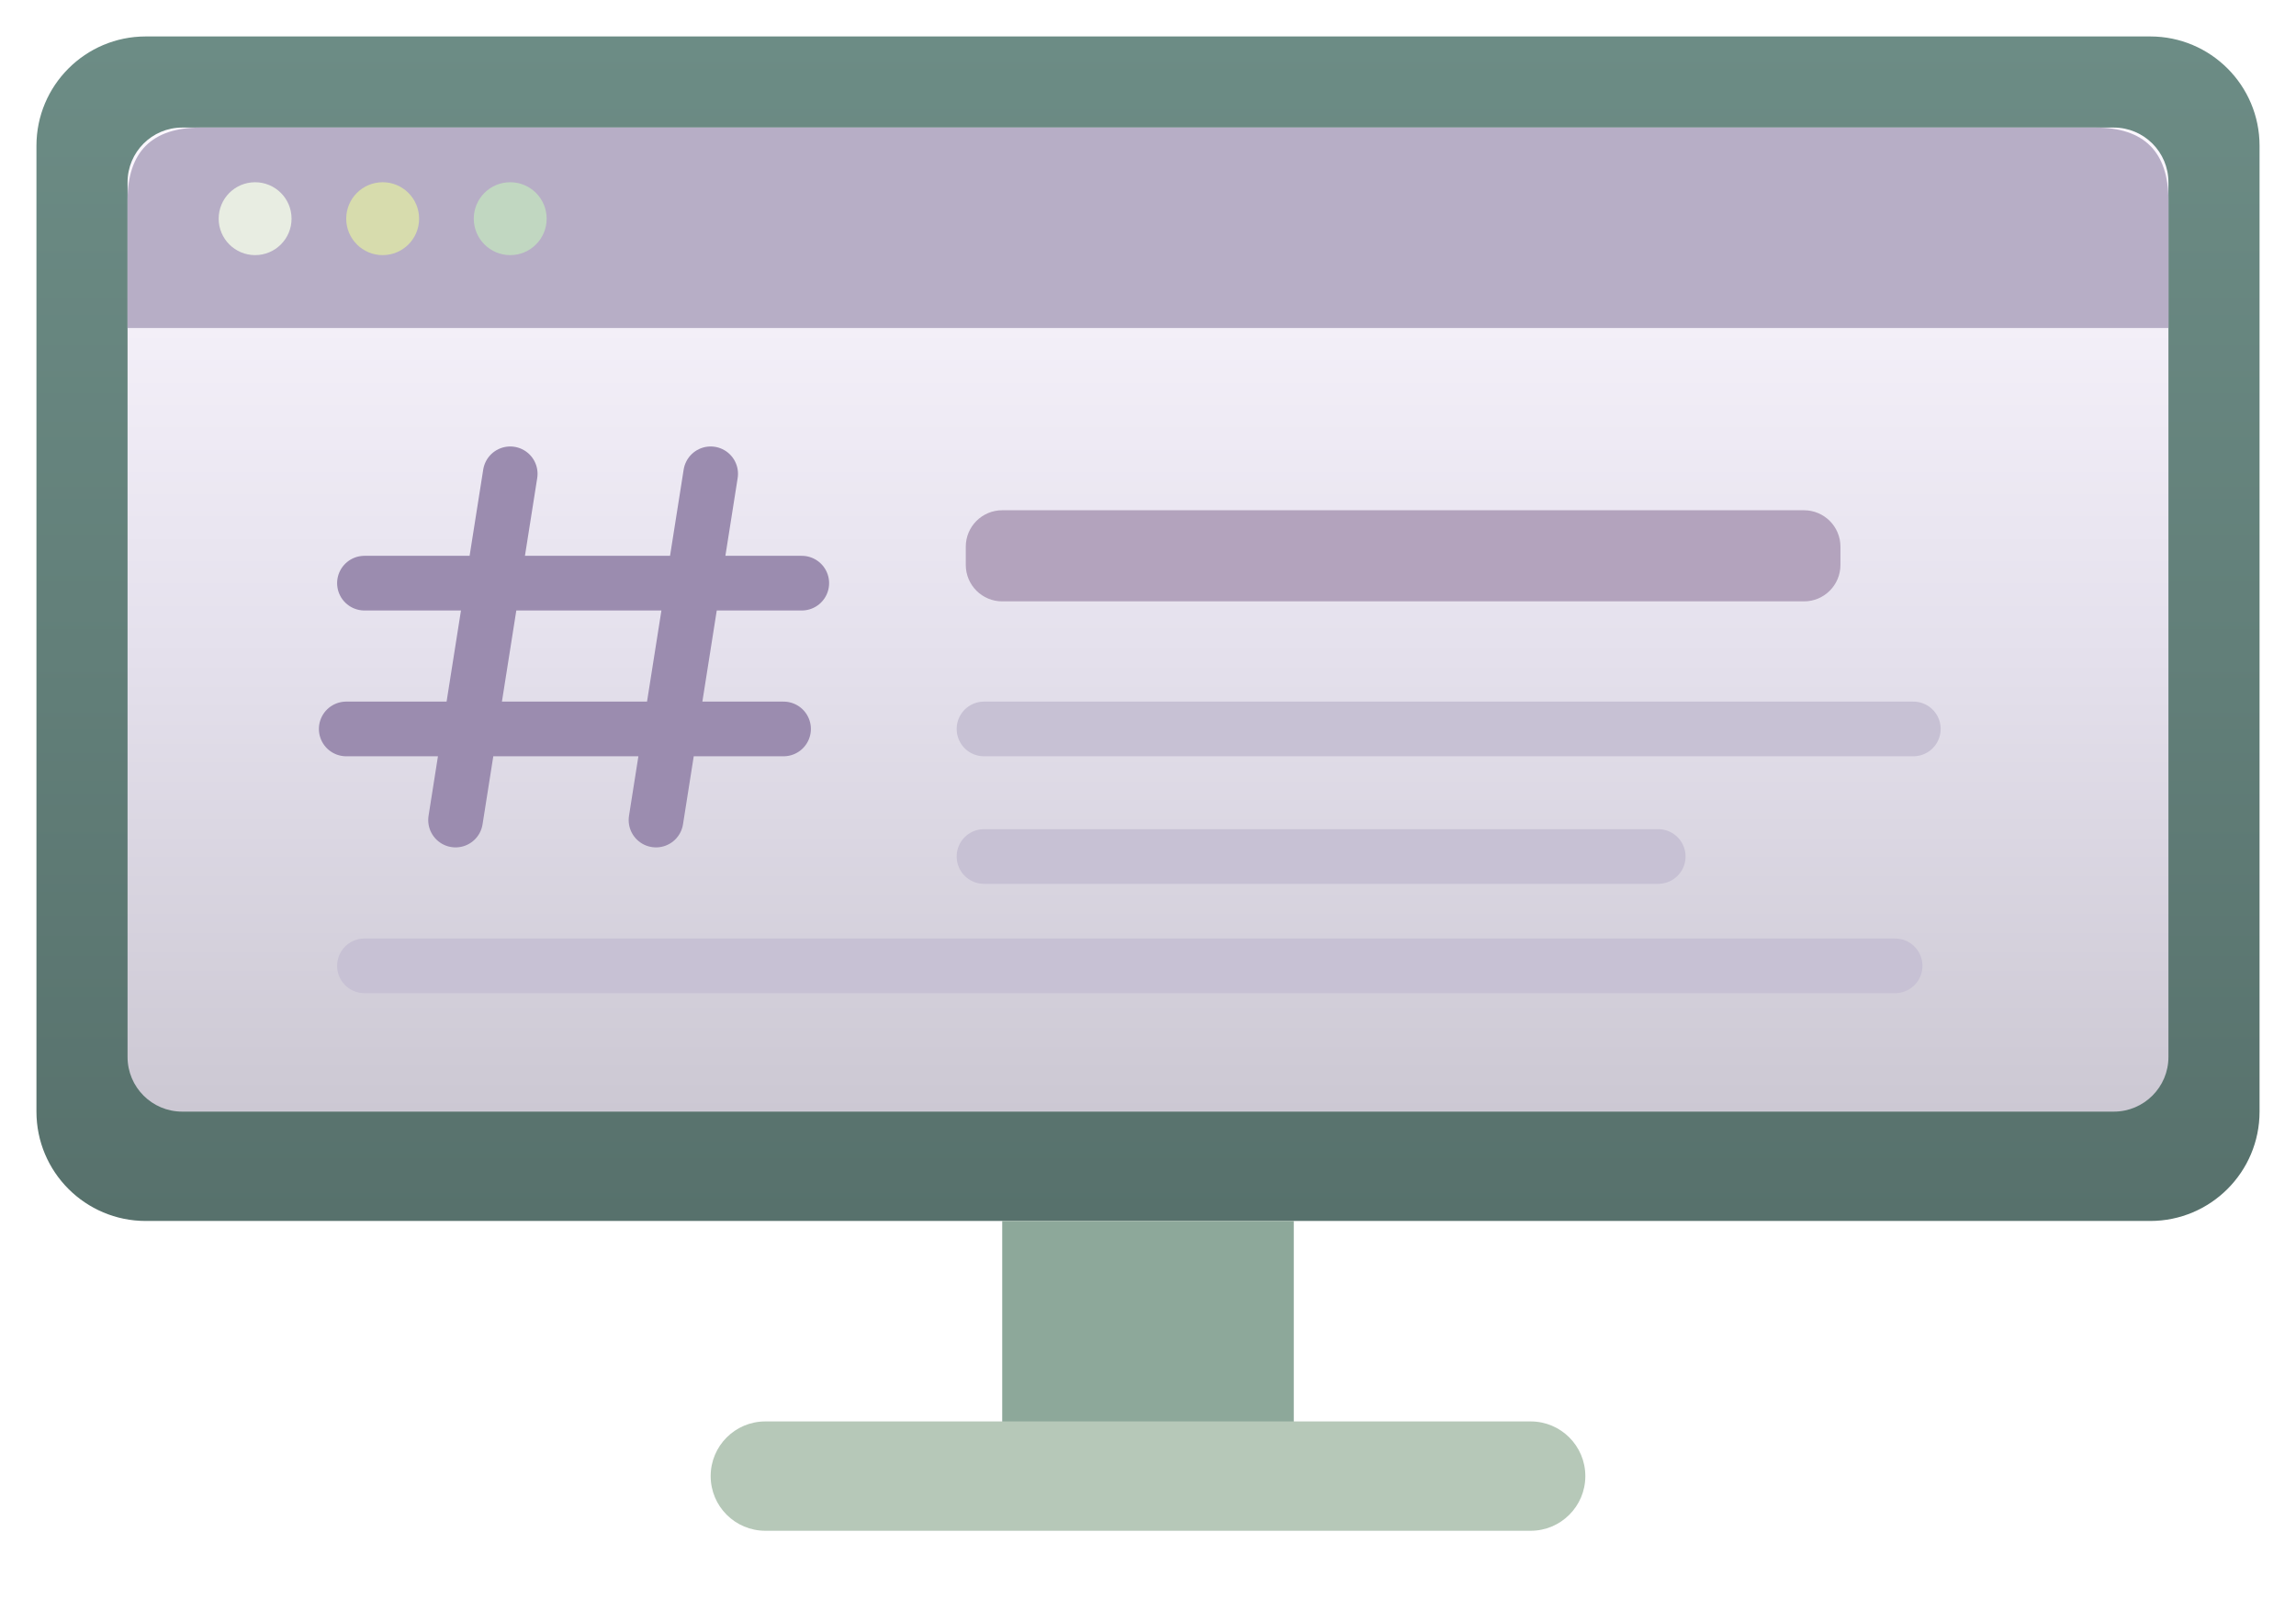
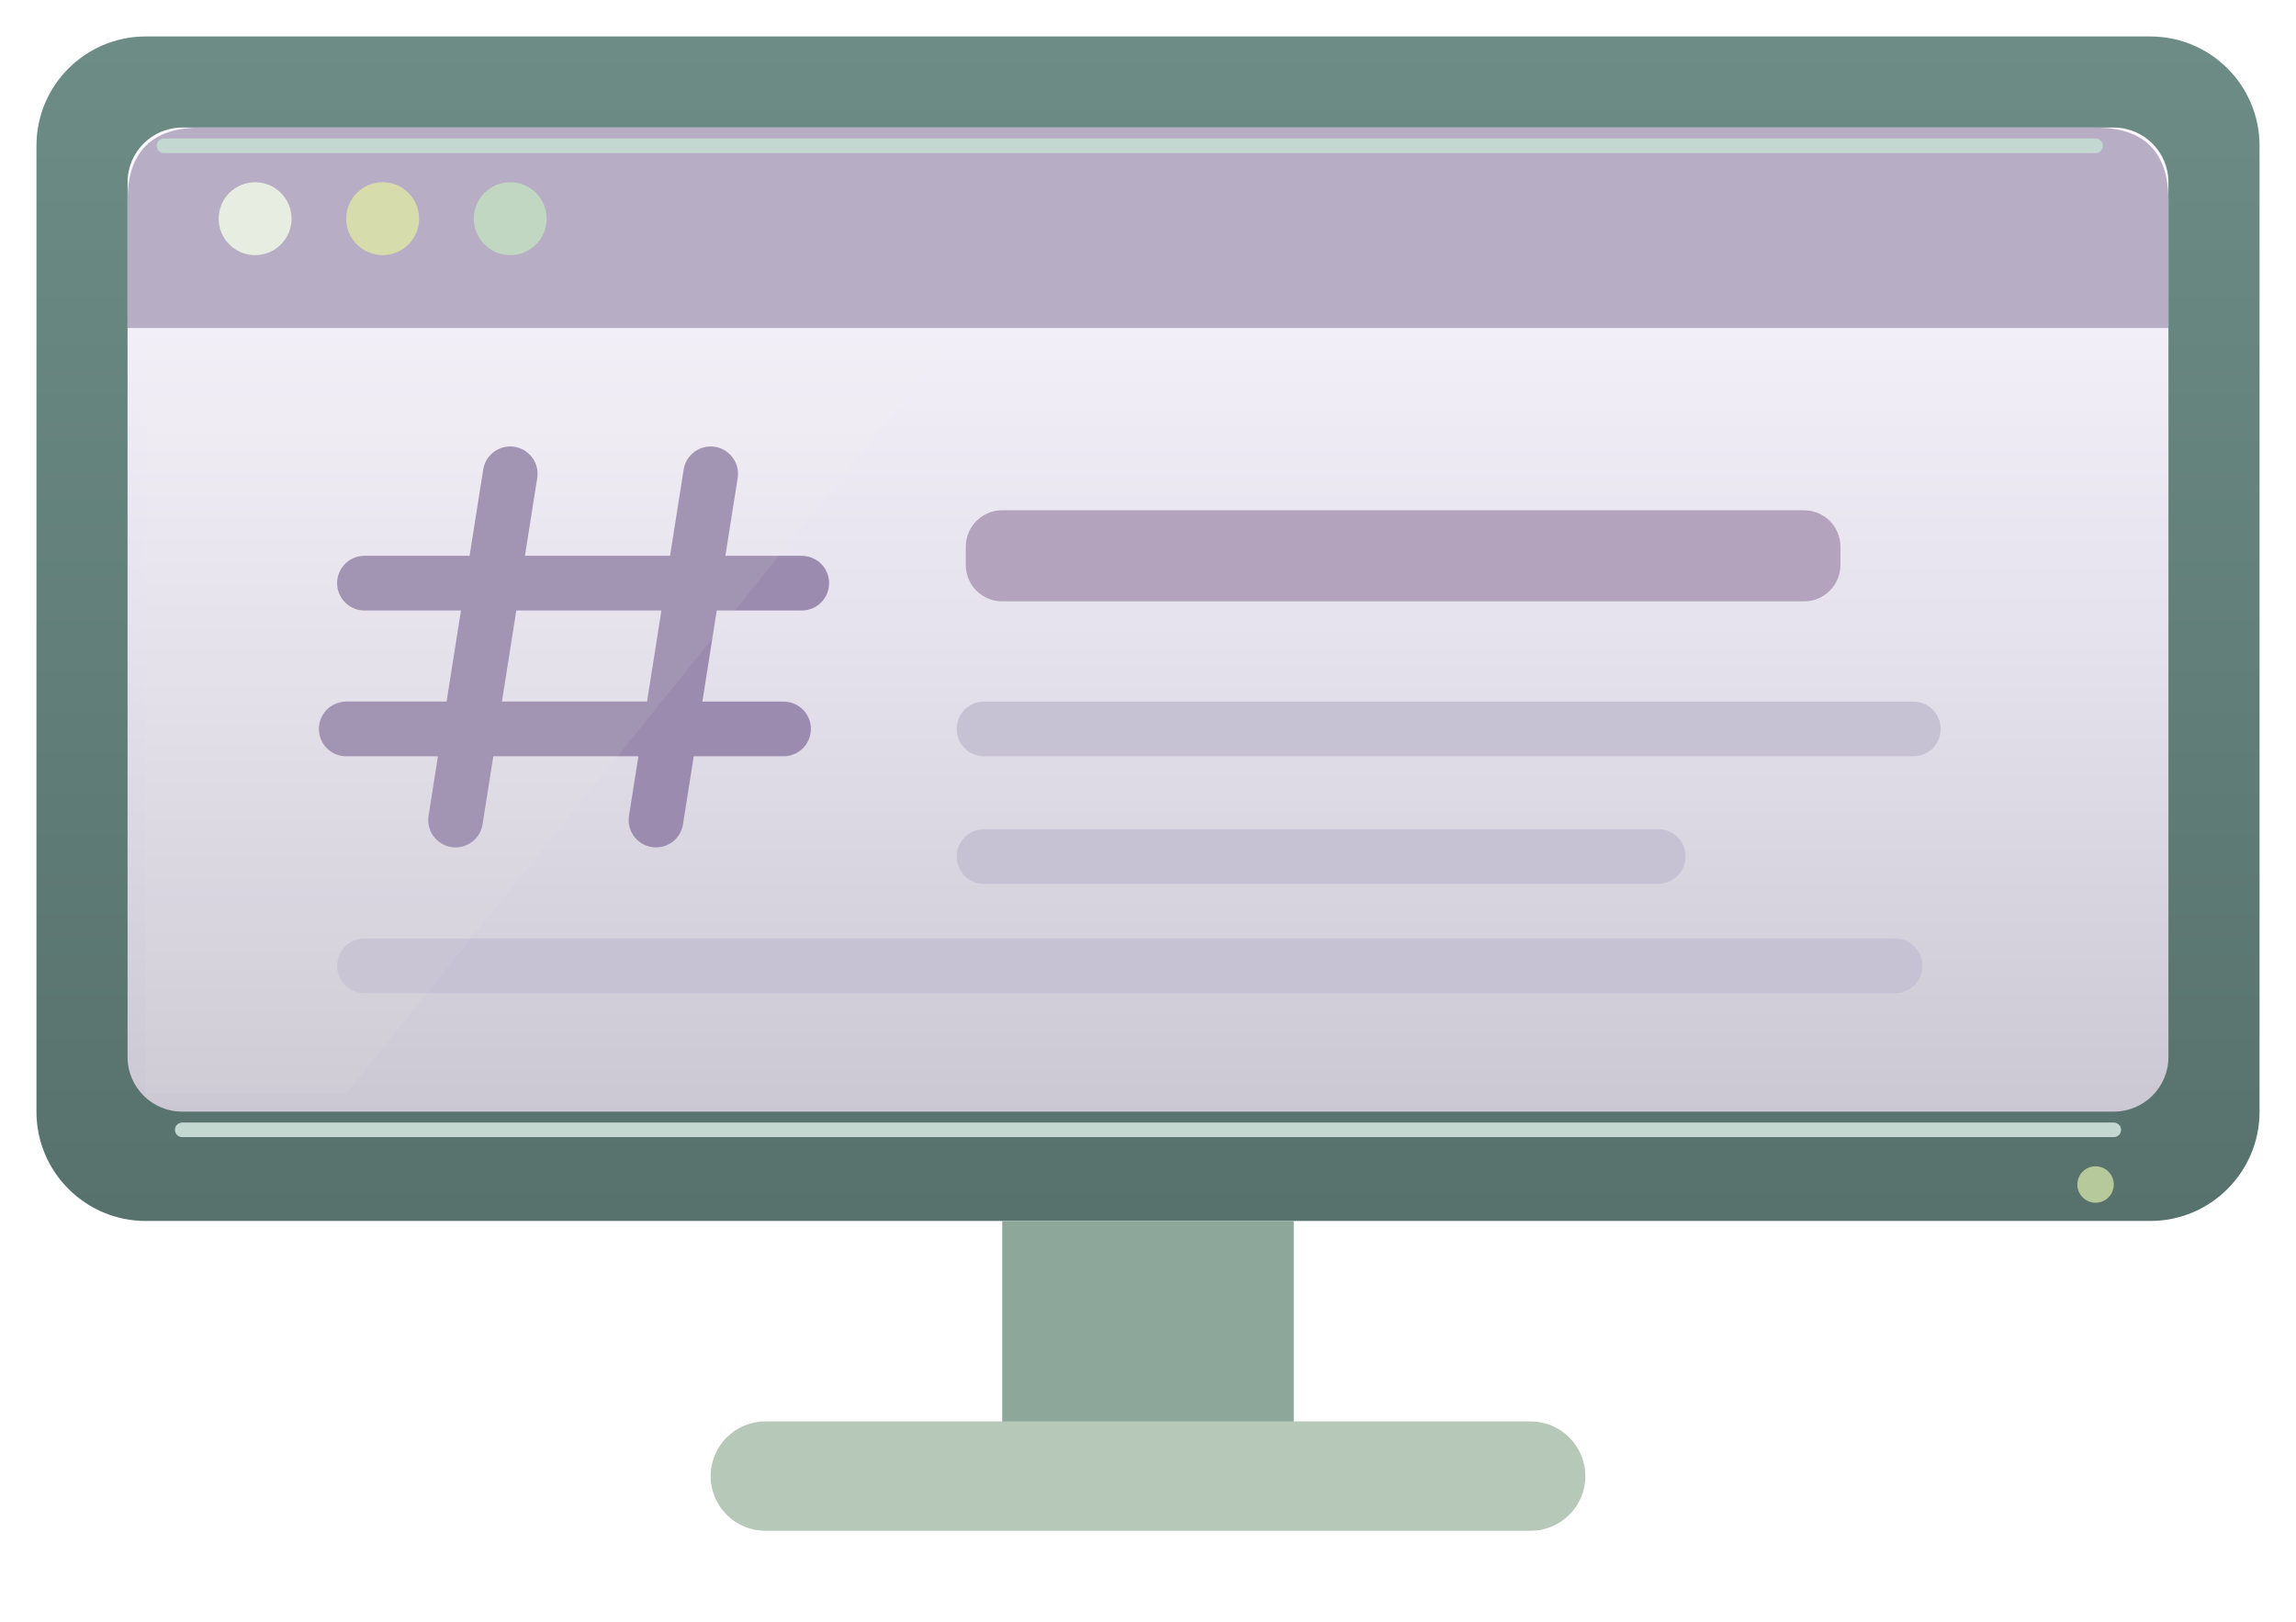
<svg xmlns="http://www.w3.org/2000/svg" width="126" height="89" viewBox="0 0 126 89">
  <defs>
    <linearGradient id="material0" x1="0" y1="0" x2="0" y2="1">
      <stop offset="0" stop-color="#6c8c85" />
      <stop offset=".52" stop-color="#627f79" />
      <stop offset="1" stop-color="#57716c" />
    </linearGradient>
    <linearGradient id="material1" x1="0" y1="0" x2="0" y2="1">
      <stop offset="0" stop-color="#fcf8ff" />
      <stop offset=".52" stop-color="#e5e1ed" />
      <stop offset="1" stop-color="#ccc8d3" />
    </linearGradient>
  </defs>
  <rect x="2" y="2" width="122" height="65" rx="6" fill="url(#material0)" />
  <rect x="7" y="7" width="112" height="54" rx="3" fill="url(#material1)" />
  <path d="M7 11Q7 7 11 7H115Q119 7 119 11V18H7Z" fill="#b7aec6" />
  <circle cx="14" cy="12" r="2" fill="#e8ede2" />
  <circle cx="21" cy="12" r="2" fill="#d7dcad" />
  <circle cx="28" cy="12" r="2" fill="#c1d7c1" />
  <path d="M28 26L25 45M39 26L36 45M20 32H44M19 40H43" fill="none" stroke="#9b8caf" stroke-width="3" stroke-linecap="round" />
  <rect x="53" y="28" width="48" height="5" rx="2" fill="#b3a3bd" />
  <path d="M54 40H105M54 47H91M20 53H104" fill="none" stroke="#c7c1d4" stroke-width="3" stroke-linecap="round" />
  <rect x="55" y="67" width="16" height="12" fill="#8da89a" />
  <rect x="39" y="78" width="48" height="6" rx="3" fill="#b6c8b8" />
+   <path d="M9 8 H115 M10 62 H116" fill="none" stroke="#c4d8d2" stroke-width="0.8" stroke-linecap="round" stroke-linejoin="round" />
+   <path d="M8 19 L52 19 L19 60 H8Z" fill="#f3f8e7" opacity=".08" />
+   <ellipse cx="115" cy="65" rx="1" ry="1" fill="#b6c99a" />
</svg>
